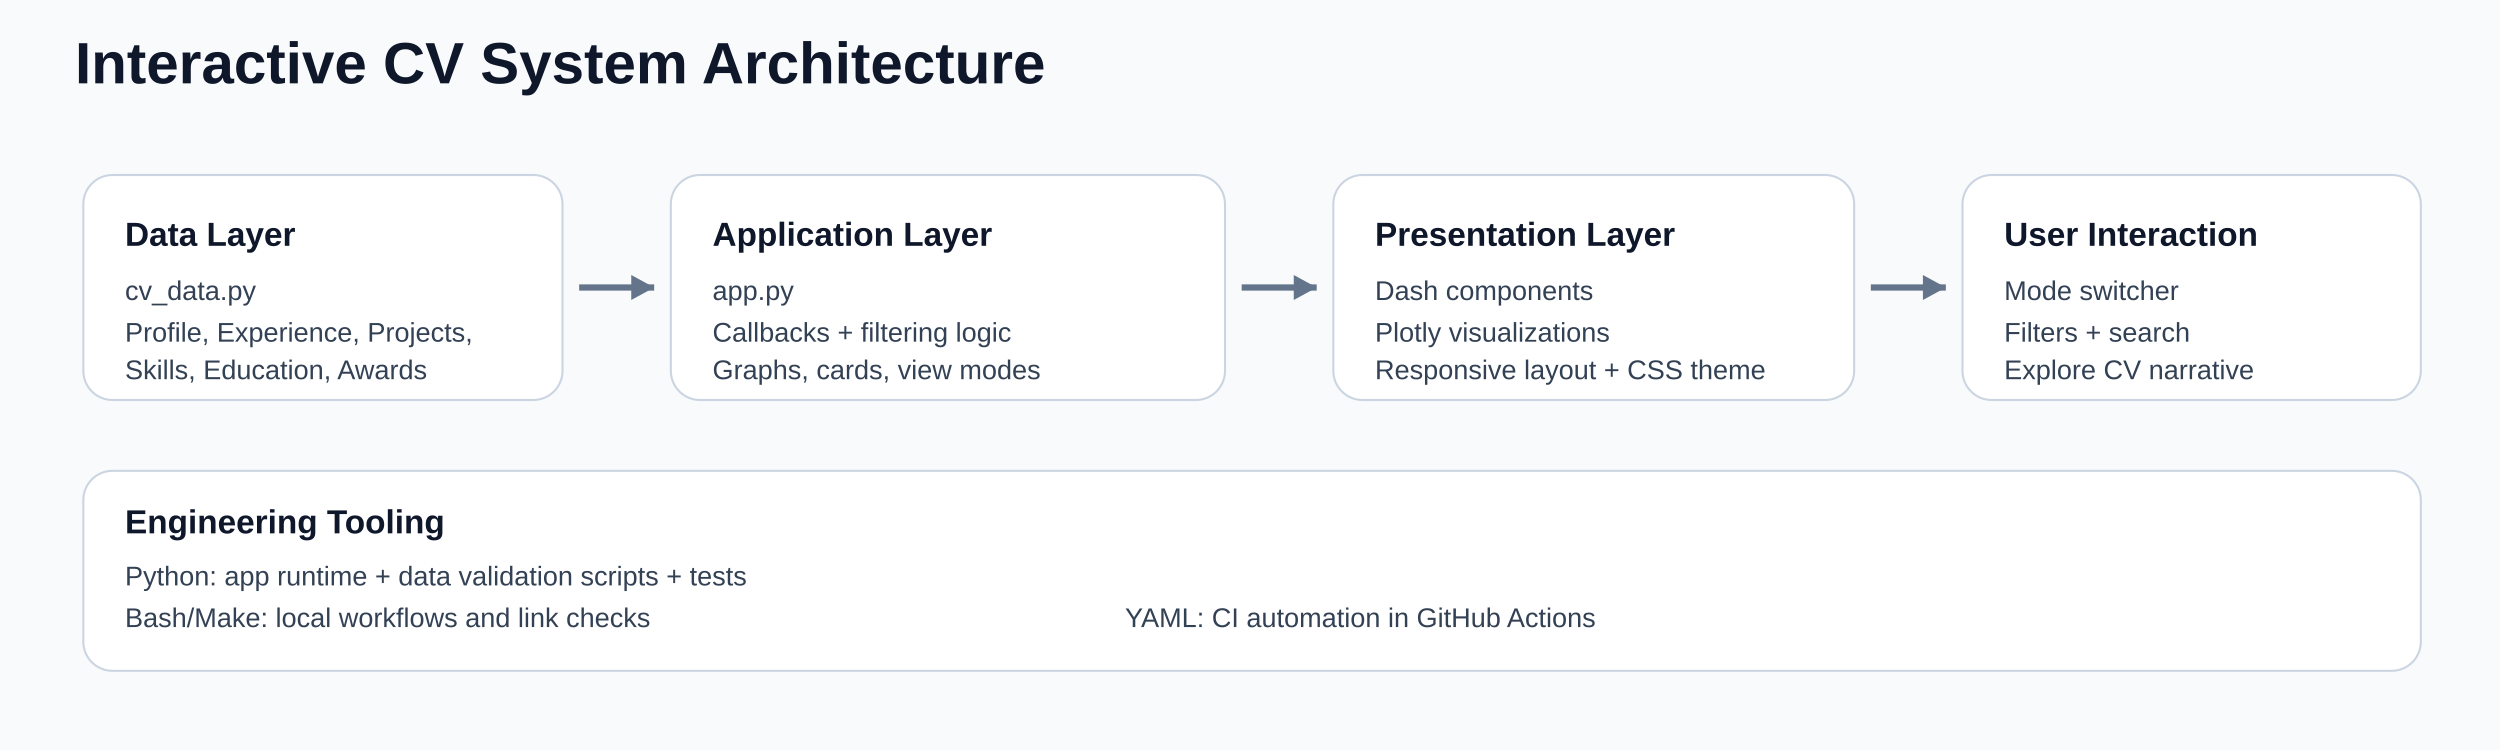
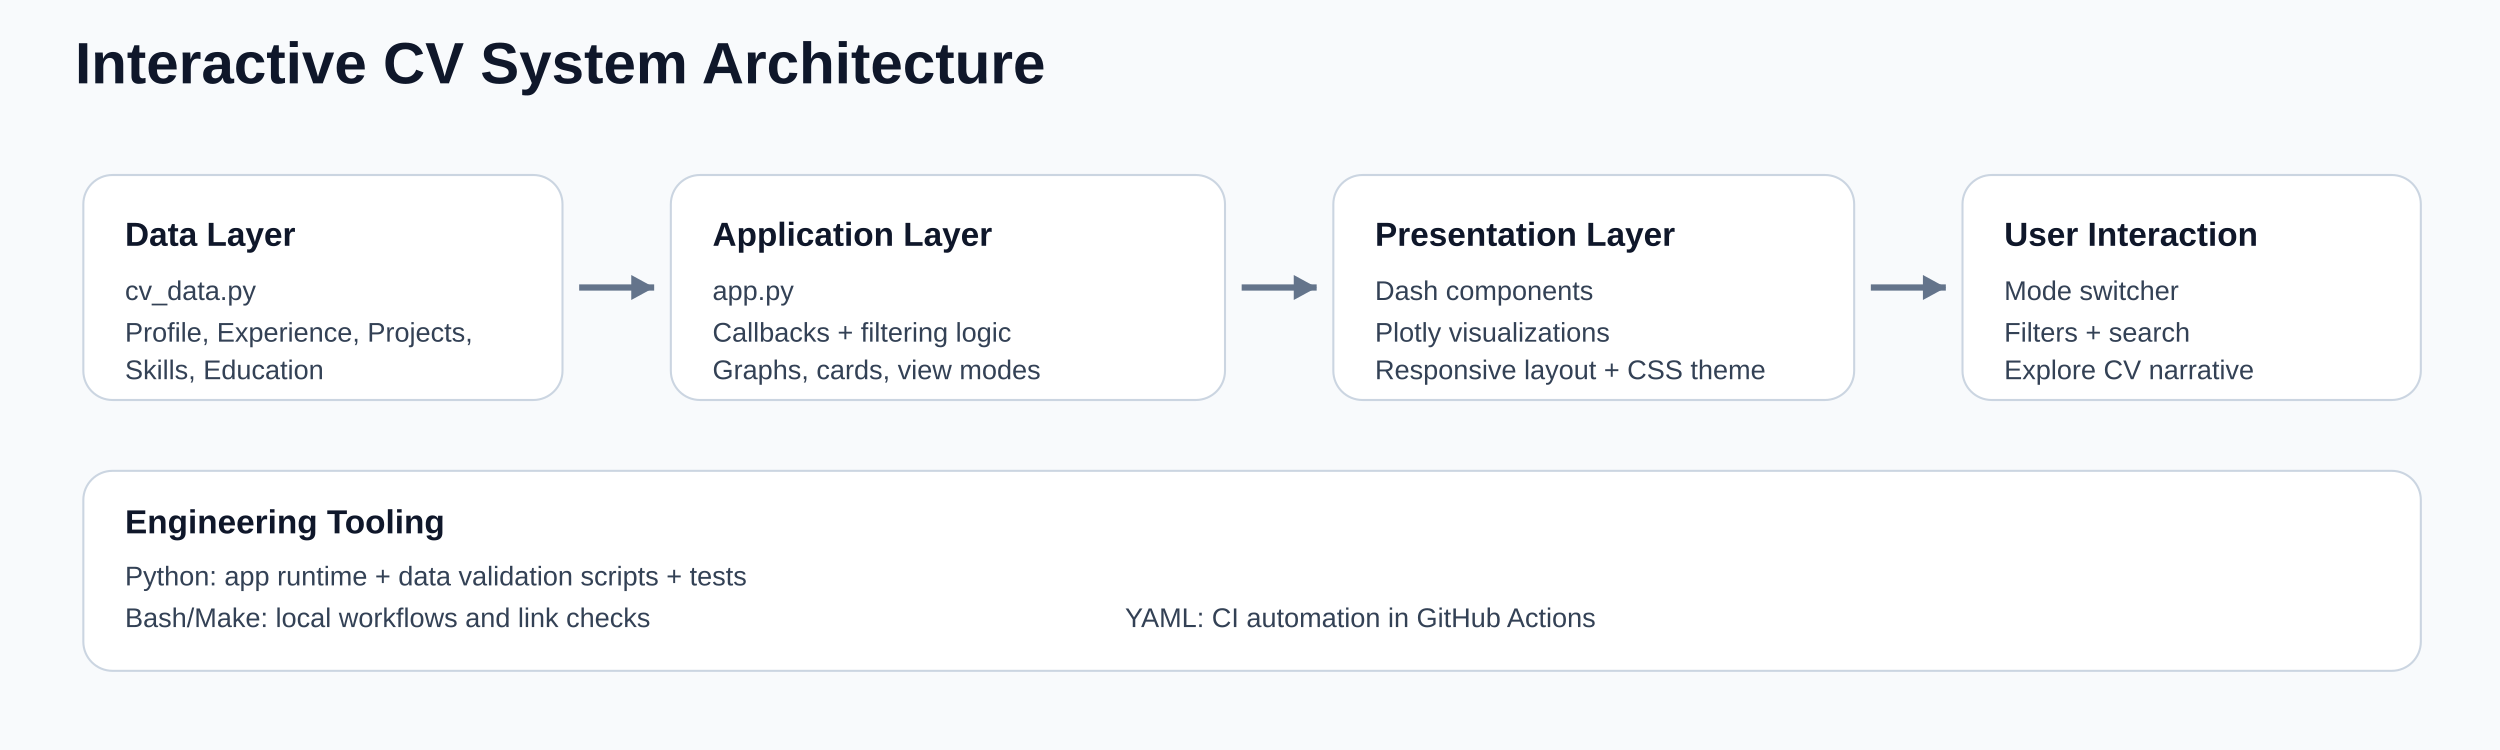
<svg xmlns="http://www.w3.org/2000/svg" width="1200" height="360" viewBox="0 0 1200 360" fill="none">
  <rect width="1200" height="360" fill="#F8FAFC" />
  <text x="36" y="40" fill="#0F172A" font-size="28" font-family="Arial, sans-serif" font-weight="700">Interactive CV System Architecture</text>
  <rect x="40" y="84" width="230" height="108" rx="14" fill="#FFFFFF" stroke="#CBD5E1" />
  <text x="60" y="118" fill="#0F172A" font-size="16" font-family="Arial, sans-serif" font-weight="700">Data Layer</text>
  <text x="60" y="144" fill="#334155" font-size="13" font-family="Arial, sans-serif">cv_data.py</text>
  <text x="60" y="164" fill="#334155" font-size="13" font-family="Arial, sans-serif">Profile, Experience, Projects,</text>
-   <text x="60" y="182" fill="#334155" font-size="13" font-family="Arial, sans-serif">Skills, Education, Awards</text>
+   <text x="60" y="182" fill="#334155" font-size="13" font-family="Arial, sans-serif">Skills, Education</text>
  <path d="M278 138 H314" stroke="#64748B" stroke-width="3" />
  <polygon points="314,138 303,132 303,144" fill="#64748B" />
  <rect x="322" y="84" width="266" height="108" rx="14" fill="#FFFFFF" stroke="#CBD5E1" />
  <text x="342" y="118" fill="#0F172A" font-size="16" font-family="Arial, sans-serif" font-weight="700">Application Layer</text>
  <text x="342" y="144" fill="#334155" font-size="13" font-family="Arial, sans-serif">app.py</text>
  <text x="342" y="164" fill="#334155" font-size="13" font-family="Arial, sans-serif">Callbacks + filtering logic</text>
  <text x="342" y="182" fill="#334155" font-size="13" font-family="Arial, sans-serif">Graphs, cards, view modes</text>
  <path d="M596 138 H632" stroke="#64748B" stroke-width="3" />
  <polygon points="632,138 621,132 621,144" fill="#64748B" />
  <rect x="640" y="84" width="250" height="108" rx="14" fill="#FFFFFF" stroke="#CBD5E1" />
  <text x="660" y="118" fill="#0F172A" font-size="16" font-family="Arial, sans-serif" font-weight="700">Presentation Layer</text>
  <text x="660" y="144" fill="#334155" font-size="13" font-family="Arial, sans-serif">Dash components</text>
  <text x="660" y="164" fill="#334155" font-size="13" font-family="Arial, sans-serif">Plotly visualizations</text>
  <text x="660" y="182" fill="#334155" font-size="13" font-family="Arial, sans-serif">Responsive layout + CSS theme</text>
  <path d="M898 138 H934" stroke="#64748B" stroke-width="3" />
  <polygon points="934,138 923,132 923,144" fill="#64748B" />
  <rect x="942" y="84" width="220" height="108" rx="14" fill="#FFFFFF" stroke="#CBD5E1" />
  <text x="962" y="118" fill="#0F172A" font-size="16" font-family="Arial, sans-serif" font-weight="700">User Interaction</text>
  <text x="962" y="144" fill="#334155" font-size="13" font-family="Arial, sans-serif">Mode switcher</text>
  <text x="962" y="164" fill="#334155" font-size="13" font-family="Arial, sans-serif">Filters + search</text>
  <text x="962" y="182" fill="#334155" font-size="13" font-family="Arial, sans-serif">Explore CV narrative</text>
  <rect x="40" y="226" width="1122" height="96" rx="14" fill="#FFFFFF" stroke="#CBD5E1" />
  <text x="60" y="256" fill="#0F172A" font-size="16" font-family="Arial, sans-serif" font-weight="700">Engineering Tooling</text>
  <text x="60" y="281" fill="#334155" font-size="13" font-family="Arial, sans-serif">Python: app runtime + data validation scripts + tests</text>
  <text x="60" y="301" fill="#334155" font-size="13" font-family="Arial, sans-serif">Bash/Make: local workflows and link checks</text>
  <text x="540" y="301" fill="#334155" font-size="13" font-family="Arial, sans-serif">YAML: CI automation in GitHub Actions</text>
</svg>
